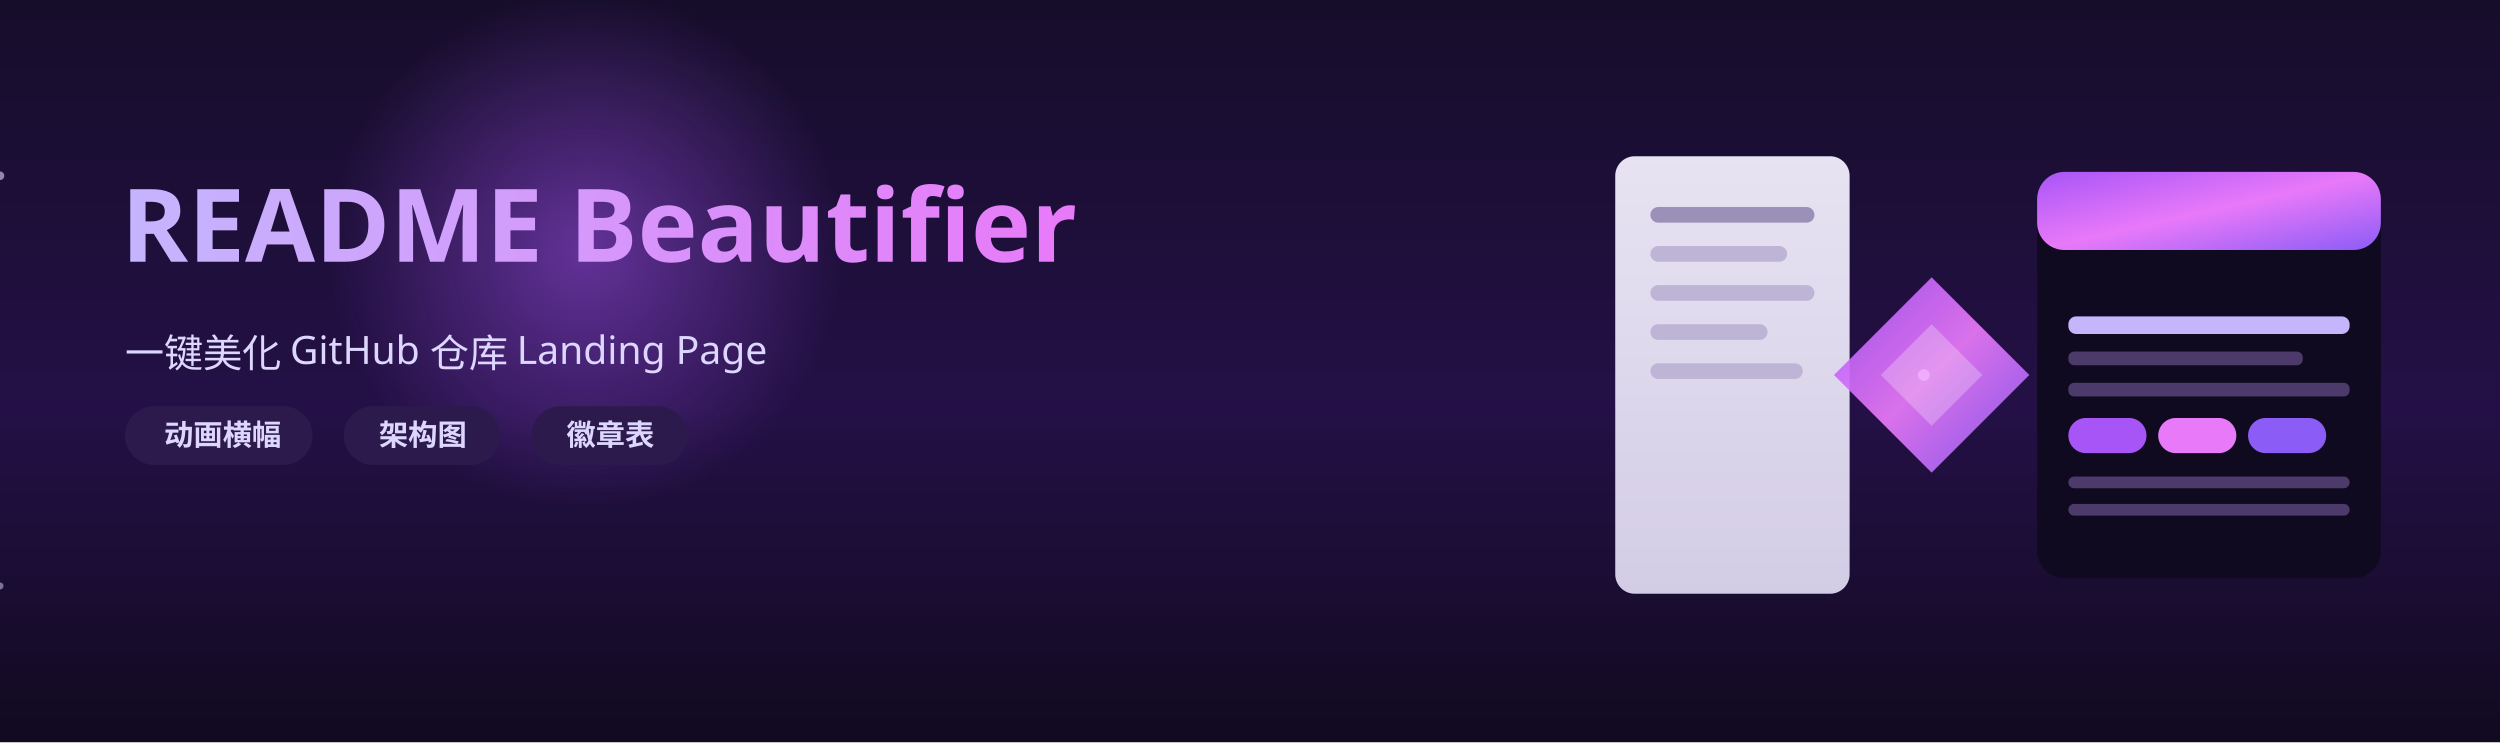
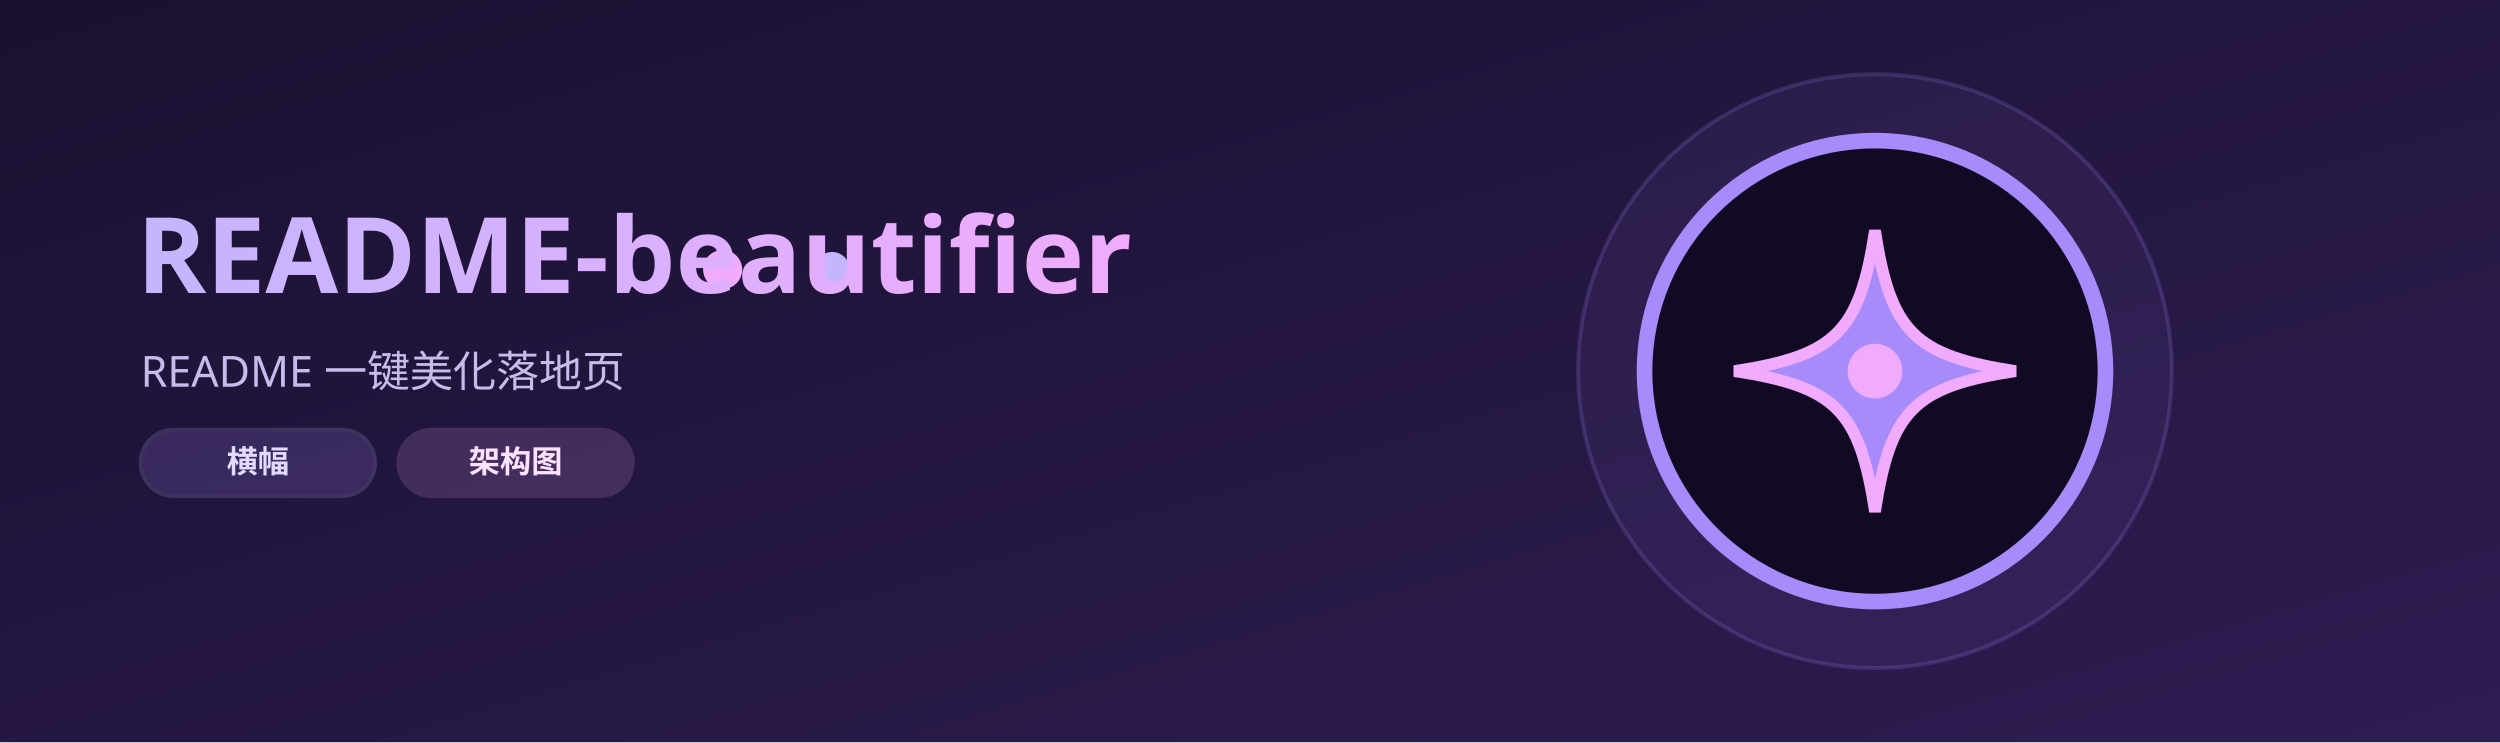
- <svg xmlns="http://www.w3.org/2000/svg" viewBox="0 0 1280 380" width="1280" height="380" role="img" aria-label="README Beautifier · 一键美化 GitHub 仓库 Landing Page">
+ <svg xmlns="http://www.w3.org/2000/svg" viewBox="0 0 1280 380" role="img" aria-label="README-beautifier" font-family="'Segoe UI','PingFang SC','Microsoft YaHei',sans-serif">
  <defs>
-     <linearGradient id="bgGrad" x1="0" y1="0" x2="0" y2="1">
-       <stop offset="0" stop-color="#160d2a" />
-       <stop offset="0.55" stop-color="#241046" />
-       <stop offset="1" stop-color="#110a20" />
+     <linearGradient id="bg" x1="0" y1="0" x2="1" y2="1">
+       <stop offset="0" stop-color="#1a1030" />
+       <stop offset="1" stop-color="#2e1d52" />
    </linearGradient>
-     <linearGradient id="beamGrad" x1="0" y1="0" x2="1" y2="0">
-       <stop offset="0" stop-color="#e9d5ff" stop-opacity="0" />
-       <stop offset="0.5" stop-color="#c4b5fd" stop-opacity="0.8" />
-       <stop offset="1" stop-color="#e9d5ff" stop-opacity="0" />
+     <linearGradient id="title" x1="0" y1="0" x2="1" y2="0">
+       <stop offset="0" stop-color="#c4b5fd" />
+       <stop offset="1" stop-color="#f0abfc" />
    </linearGradient>
-     <radialGradient id="haloGrad" cx="0.5" cy="0.5" r="0.5">
-       <stop offset="0" stop-color="#a855f7" stop-opacity="0.5" />
-       <stop offset="1" stop-color="#a855f7" stop-opacity="0" />
-     </radialGradient>
-     <linearGradient id="titleGrad" x1="0" y1="0" x2="1" y2="0">
-       <stop offset="0" stop-color="#c4b5fd" />
-       <stop offset="1" stop-color="#e879f9" />
-     </linearGradient>
-     <linearGradient id="prismGrad" x1="0" y1="0" x2="1" y2="1">
-       <stop offset="0" stop-color="#a855f7" />
-       <stop offset="0.5" stop-color="#e879f9" />
-       <stop offset="1" stop-color="#8b5cf6" />
-     </linearGradient>
-     <linearGradient id="paperGrad" x1="0" y1="0" x2="0" y2="1">
-       <stop offset="0" stop-color="#e7e3f2" />
-       <stop offset="1" stop-color="#d3cce6" />
+     <linearGradient id="beam" x1="0" y1="0" x2="1" y2="0">
+       <stop offset="0" stop-color="#ffffff" stop-opacity="0" />
+       <stop offset="0.5" stop-color="#c4b5fd" stop-opacity="0.20" />
+       <stop offset="1" stop-color="#ffffff" stop-opacity="0" />
    </linearGradient>
  </defs>
-   <rect width="1280" height="380" fill="url(#bgGrad)" />
-   <g>
-     <rect x="-220" y="0" width="220" height="380" fill="url(#beamGrad)" opacity="0">
-       <animate attributeName="x" values="-220;1500;-220" dur="8.2s" repeatCount="indefinite" />
-       <animate attributeName="opacity" values="0;0.5;0" dur="8.2s" repeatCount="indefinite" />
-     </rect>
+   <rect width="1280" height="380" fill="url(#bg)" />
+   <circle cx="960" cy="190" r="152" fill="#a78bfa" opacity="0.07" />
+   <circle cx="960" cy="190" r="152" fill="none" stroke="#a78bfa" stroke-width="2" opacity="0.18" />
+   <rect x="-220" y="0" width="220" height="380" fill="url(#beam)">
+     <animate attributeName="x" values="-220;1300;-220" dur="7.5s" repeatCount="indefinite" />
+   </rect>
+   <g transform="translate(960,190)">
+     <circle r="118" fill="#120a24" stroke="#a78bfa" stroke-width="8" />
+     <path d="M0,-72 C8,-20 20,-8 72,0 C20,8 8,20 0,72 C-8,20 -20,8 -72,0 C-20,-8 -8,-20 0,-72 Z" fill="#a78bfa" stroke="#f0abfc" stroke-width="6" />
+     <circle r="14" fill="#f0abfc" />
  </g>
-   <g fill="#ddd6fe">
-     <circle cx="0" cy="90" r="2.2" opacity="0.6">
-       <animate attributeName="cx" values="-20;1320" dur="9.5s" repeatCount="indefinite" />
+   <g transform="translate(370,138)">
+     <circle r="10" fill="#f0abfc">
+       <animate attributeName="opacity" values="1;0.2;1" dur="2s" repeatCount="indefinite" />
    </circle>
-     <circle cx="0" cy="300" r="1.8" opacity="0.5">
-       <animate attributeName="cx" values="1320;-20" dur="11.5s" repeatCount="indefinite" />
-     </circle>
-   </g>
-   <circle cx="300" cy="128" r="132" fill="url(#haloGrad)">
-     <animate attributeName="r" values="116;144;116" dur="4.4s" repeatCount="indefinite" />
-     <animate attributeName="opacity" values="0.5;0.85;0.5" dur="4.4s" repeatCount="indefinite" />
-   </circle>
-   <text x="62" y="134" font-family="'PingFang SC','Microsoft YaHei',sans-serif" font-size="52" font-weight="800" fill="url(#titleGrad)">README Beautifier</text>
-   <line x1="64" y1="154" x2="372" y2="154" stroke="#e879f9" stroke-width="4" stroke-linecap="round" stroke-dasharray="310" stroke-dashoffset="310">
-     <animate attributeName="stroke-dashoffset" values="310;0;0;310" keyTimes="0;0.5;0.85;1" dur="6s" repeatCount="indefinite" />
-   </line>
-   <text x="64" y="188" font-family="'PingFang SC','Microsoft YaHei',sans-serif" font-size="20" font-weight="500" fill="#ddd6fe">一键美化 GitHub 仓库 Landing Page</text>
-   <g font-family="'PingFang SC','Microsoft YaHei',sans-serif" font-size="15" font-weight="600" fill="#ddd6fe">
-     <rect x="64" y="208" width="96" height="30" rx="15" fill="#2c1a4d" />
-     <text x="84" y="228">动画横幅</text>
-     <rect x="176" y="208" width="80" height="30" rx="15" fill="#2c1a4d" />
-     <text x="194" y="228">架构图</text>
-     <rect x="272" y="208" width="80" height="30" rx="15" fill="#2c1a4d" />
-     <text x="290" y="228">徽章表</text>
-   </g>
-   <g transform="translate(985,192)">
    <g>
-       <animateTransform attributeName="transform" type="translate" values="0 0;0 -6;0 0" dur="4.8s" repeatCount="indefinite" />
-       <rect x="-158" y="-112" width="120" height="224" rx="10" fill="url(#paperGrad)" />
-       <rect x="-140" y="-86" width="84" height="8" rx="4" fill="#9b91b8" />
-       <rect x="-140" y="-66" width="70" height="8" rx="4" fill="#bdb4d6" />
-       <rect x="-140" y="-46" width="84" height="8" rx="4" fill="#bdb4d6" />
-       <rect x="-140" y="-26" width="60" height="8" rx="4" fill="#bdb4d6" />
-       <rect x="-140" y="-6" width="78" height="8" rx="4" fill="#bdb4d6" />
-     </g>
-     <g>
-       <animateTransform attributeName="transform" type="rotate" from="0 4 0" to="360 4 0" dur="14s" repeatCount="indefinite" />
-       <polygon points="4,-50 54,0 4,50 -46,0" fill="url(#prismGrad)" opacity="0.92" />
-       <polygon points="4,-26 30,0 4,26 -22,0" fill="#ffffff" opacity="0.25" />
-     </g>
-     <g fill="#f0abfc">
-       <circle cx="0" cy="0" r="3">
-         <animate attributeName="cx" values="-40;40;40" keyTimes="0;0.5;1" dur="3s" repeatCount="indefinite" />
-         <animate attributeName="opacity" values="0;1;0" dur="3s" repeatCount="indefinite" />
-       </circle>
-       <circle cx="0" cy="0" r="2.4">
-         <animate attributeName="cx" values="-40;40;40" keyTimes="0;0.5;1" dur="3s" begin="1s" repeatCount="indefinite" />
-         <animate attributeName="opacity" values="0;1;0" dur="3s" begin="1s" repeatCount="indefinite" />
-       </circle>
-     </g>
-     <g>
-       <animate attributeName="opacity" values="0.82;1;0.82" dur="3.8s" repeatCount="indefinite" />
-       <rect x="58" y="-104" width="176" height="208" rx="14" fill="#0f0a1f" />
-       <rect x="58" y="-104" width="176" height="40" rx="14" fill="url(#prismGrad)" />
-       <rect x="74" y="-30" width="144" height="9" rx="4" fill="#c4b5fd" />
-       <rect x="74" y="-12" width="120" height="7" rx="3" fill="#4c3a6b" />
-       <rect x="74" y="4" width="144" height="7" rx="3" fill="#4c3a6b" />
-       <g font-family="'PingFang SC','Microsoft YaHei',sans-serif" font-size="10" font-weight="700" fill="#fff">
-         <rect x="74" y="22" width="40" height="18" rx="9" fill="#a855f7" />
-         <rect x="120" y="22" width="40" height="18" rx="9" fill="#e879f9" />
-         <rect x="166" y="22" width="40" height="18" rx="9" fill="#8b5cf6" />
-       </g>
-       <rect x="74" y="52" width="144" height="6" rx="3" fill="#4c3a6b" />
-       <rect x="74" y="66" width="144" height="6" rx="3" fill="#4c3a6b" />
+       <animateTransform attributeName="transform" type="rotate" from="0" to="360" dur="5s" repeatCount="indefinite" />
+       <circle cx="56" cy="0" r="9" fill="#c4b5fd" />
    </g>
  </g>
+   <text x="70" y="150" font-size="54" font-weight="800" fill="url(#title)">README-beautifier</text>
+   <text x="72" y="198" font-size="22" fill="#d9cdff" opacity="0.9">README 一键美化落地页</text>
+   <g font-size="16" font-weight="600">
+     <rect x="72" y="220" width="120" height="34" rx="17" fill="#a78bfa" opacity="0.18" stroke="#c4b5fd" stroke-width="2" />
+     <text x="132" y="242" fill="#e3daff" text-anchor="middle">横幅</text>
+     <rect x="204" y="220" width="120" height="34" rx="17" fill="#f0abfc" opacity="0.16" stroke="#f0abfc" stroke-width="2" />
+     <text x="264" y="242" fill="#fce2fe" text-anchor="middle">架构图</text>
+   </g>
</svg>
